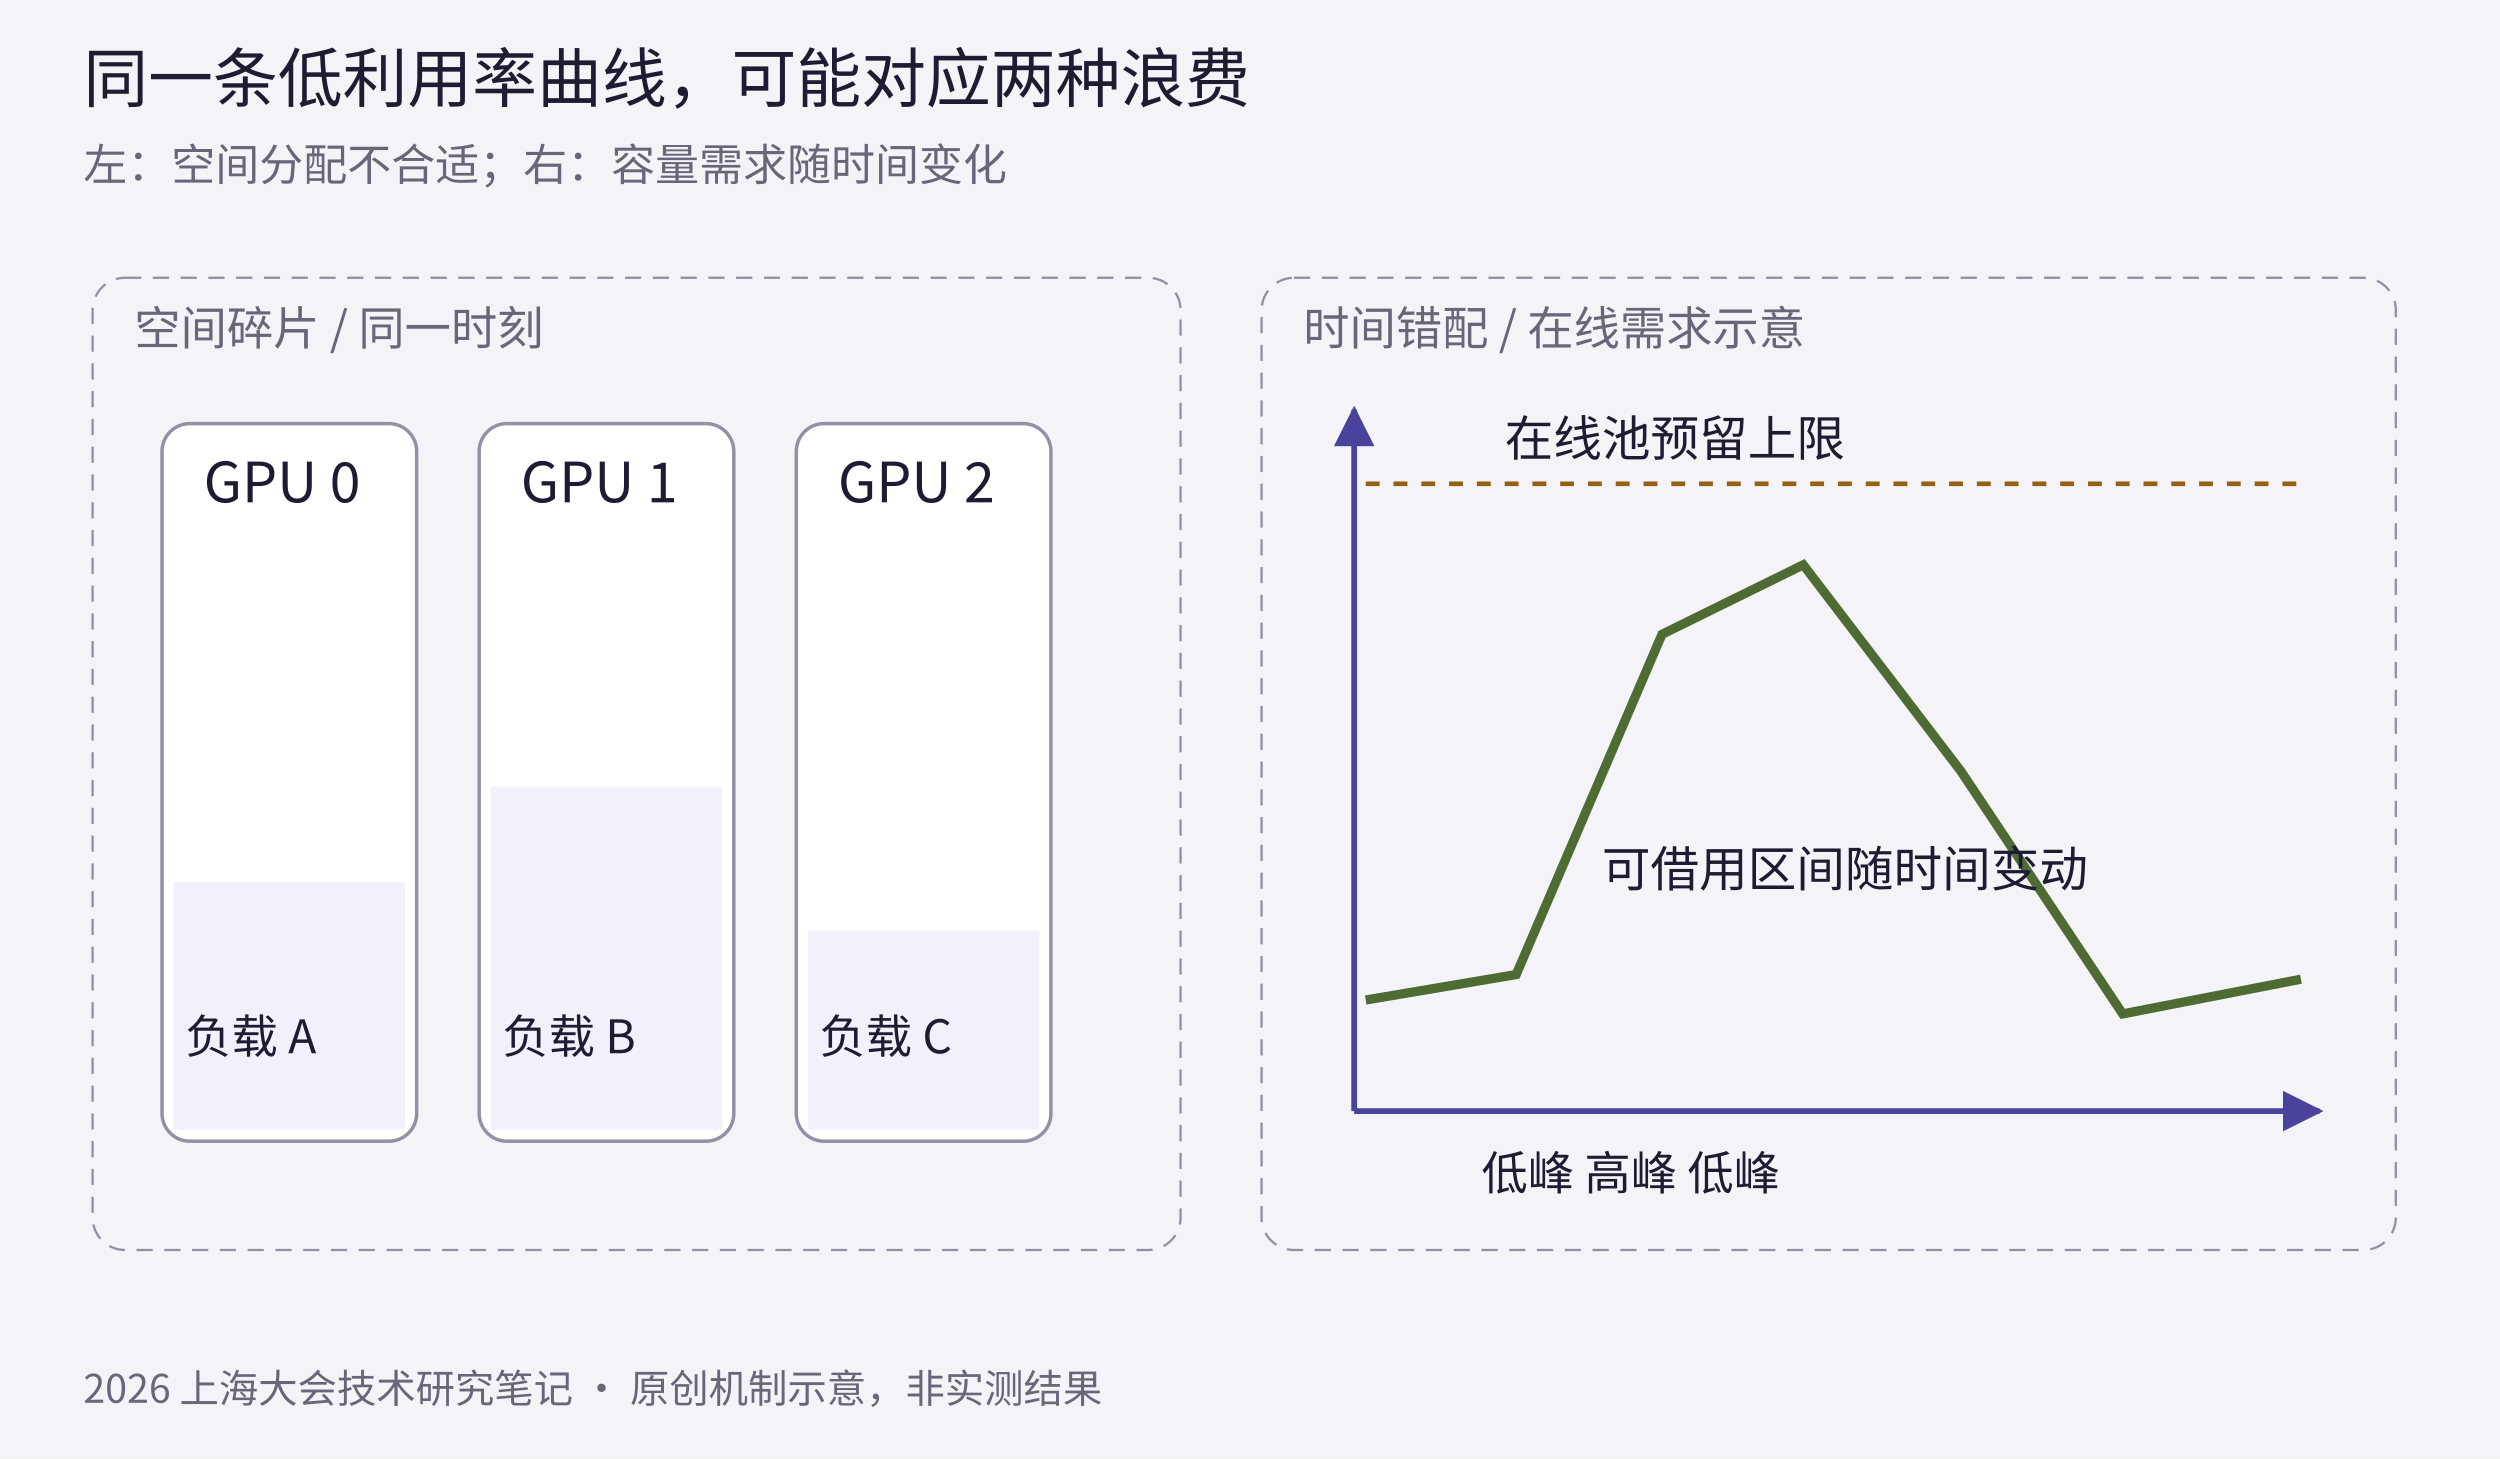
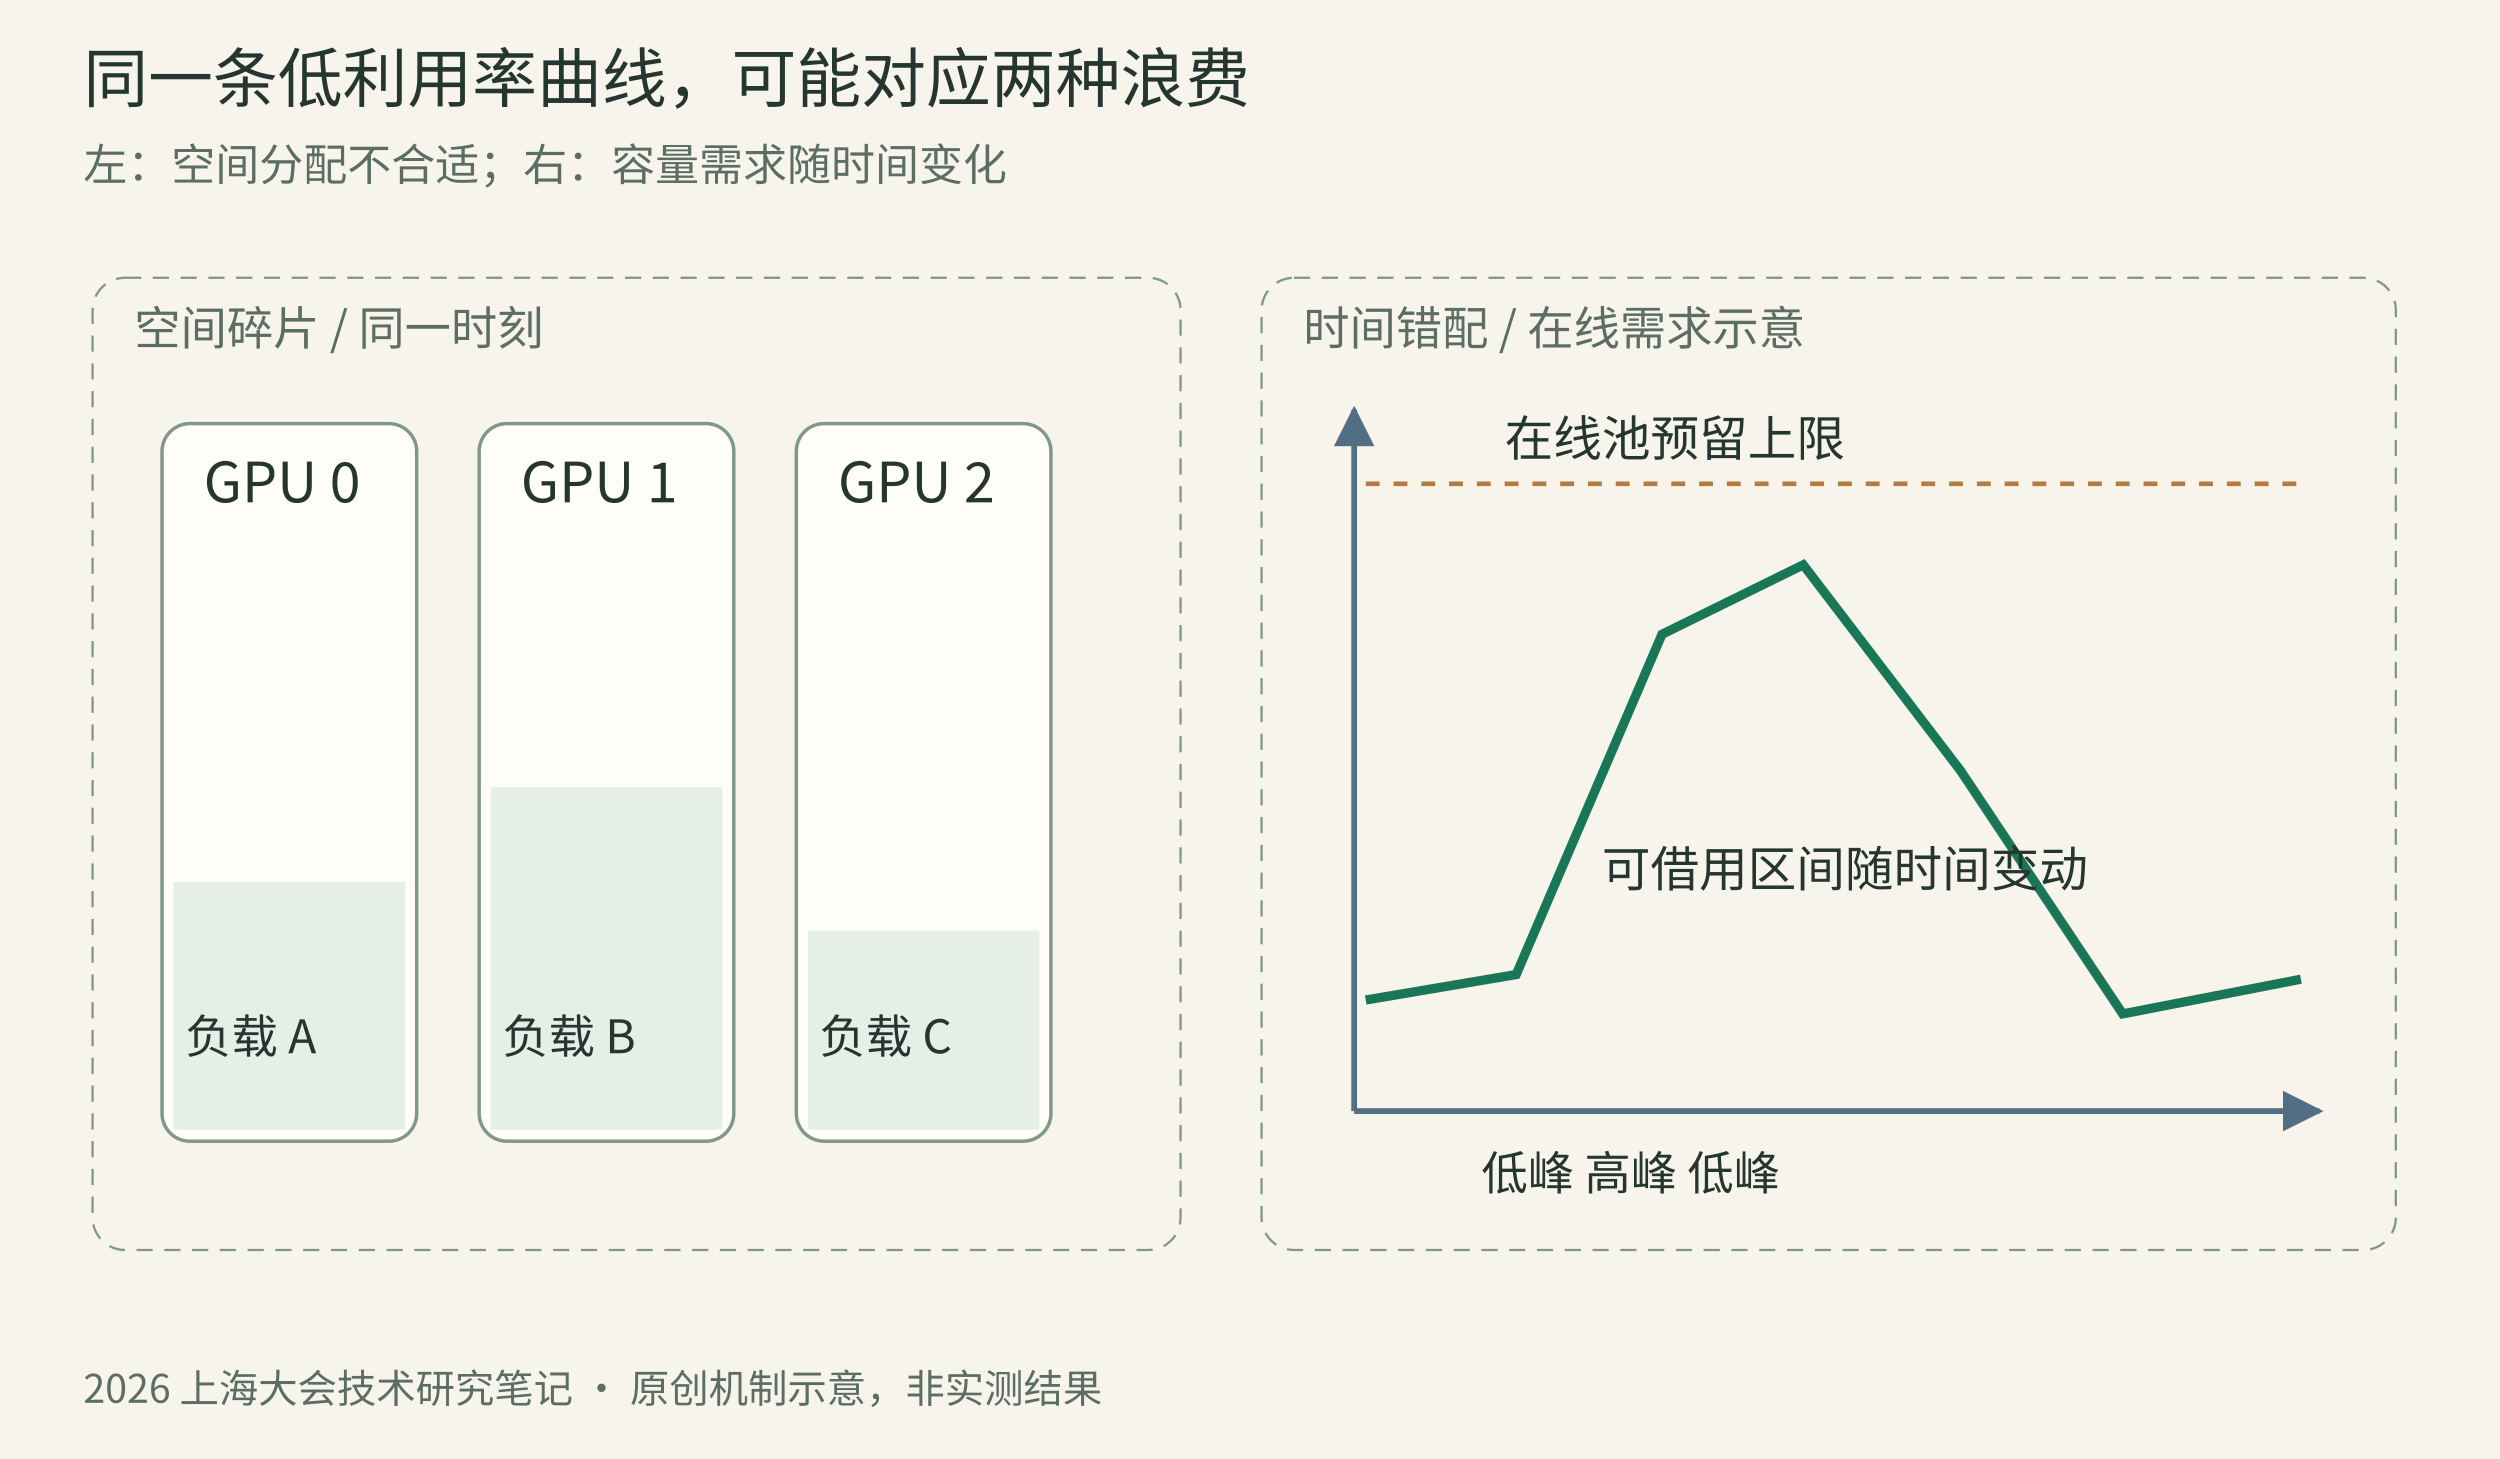
<svg xmlns="http://www.w3.org/2000/svg" viewBox="0 0 1080 630" role="img" aria-labelledby="title desc">
  <defs>
    <marker id="arrow" viewBox="0 0 10 10" refX="9" refY="5" markerWidth="7" markerHeight="7" orient="auto-start-reverse">
-       <path d="M 0 0 L 10 5 L 0 10 z" fill="#49439C" />
+       <path d="M 0 0 L 10 5 L 0 10 z" fill="#526e83" />
    </marker>
    <marker id="data" viewBox="0 0 10 10" refX="9" refY="5" markerWidth="7" markerHeight="7" orient="auto-start-reverse">
-       <path d="M 0 0 L 10 5 L 0 10 z" fill="#4D6B33" />
+       <path d="M 0 0 L 10 5 L 0 10 z" fill="#197657" />
    </marker>
  </defs>
-   <rect width="1080" height="630" fill="#F4F4F8" />
+   <rect width="1080" height="630" fill="#f7f4eb" />
  <g font-family="Microsoft YaHei, PingFang SC, Noto Sans CJK SC, sans-serif">
-     <text x="36" y="44" font-size="28" fill="#1E1C32" text-anchor="start">同一条低利用率曲线，可能对应两种浪费</text>
-     <text x="36" y="78" font-size="19" fill="#68677A" text-anchor="start">左：空间分配不合适；右：容量需求随时间变化</text>
-     <rect x="40" y="120" width="470" height="420" rx="14" fill="none" stroke="#9190A4" stroke-dasharray="7 5" />
-     <text x="58" y="149" font-size="20" fill="#68677A" text-anchor="start">空间碎片 / 同一时刻</text>
-     <rect x="70" y="183" width="110" height="310" rx="12" fill="#FFFFFF" stroke="#9190A4" stroke-width="1.5" />
-     <text x="88" y="217" font-size="24" fill="#1E1C32" text-anchor="start">GPU 0</text>
-     <rect x="207" y="183" width="110" height="310" rx="12" fill="#FFFFFF" stroke="#9190A4" stroke-width="1.5" />
-     <text x="225" y="217" font-size="24" fill="#1E1C32" text-anchor="start">GPU 1</text>
-     <rect x="344" y="183" width="110" height="310" rx="12" fill="#FFFFFF" stroke="#9190A4" stroke-width="1.5" />
-     <text x="362" y="217" font-size="24" fill="#1E1C32" text-anchor="start">GPU 2</text>
-     <rect x="75" y="381" width="100" height="107" fill="#F1F1FB" />
-     <rect x="212" y="340" width="100" height="148" fill="#F1F1FB" />
-     <rect x="349" y="402" width="100" height="86" fill="#F1F1FB" />
-     <text x="80" y="455" font-size="20" fill="#1E1C32" text-anchor="start">负载 A</text>
-     <text x="217" y="455" font-size="20" fill="#1E1C32" text-anchor="start">负载 B</text>
-     <text x="354" y="455" font-size="20" fill="#1E1C32" text-anchor="start">负载 C</text>
-     <rect x="545" y="120" width="490" height="420" rx="14" fill="none" stroke="#9190A4" stroke-dasharray="7 5" />
-     <text x="563" y="149" font-size="20" fill="#68677A" text-anchor="start">时间错配 / 在线需求示意</text>
-     <polyline points="585,480 1002,480" fill="none" stroke="#49439C" stroke-width="2.5" marker-end="url(#arrow)" />
-     <polyline points="585,480 585,177" fill="none" stroke="#49439C" stroke-width="2.5" marker-end="url(#arrow)" />
-     <path d="M590 432 L655 421 L718 274 L779 244 L847 333 L917 438 L994 423" fill="none" stroke="#4D6B33" stroke-width="4" />
-     <line x1="590" y1="209" x2="997" y2="209" stroke="#946014" stroke-width="2" stroke-dasharray="6 6" />
-     <text x="650" y="197" font-size="21" fill="#1E1C32" text-anchor="start">在线池预留上限</text>
-     <text x="692" y="383" font-size="21" fill="#1E1C32" text-anchor="start">可借用区间随时间变动</text>
-     <text x="640" y="514" font-size="20" fill="#1E1C32" text-anchor="start">低峰      高峰      低峰</text>
-     <text x="36" y="606" font-size="17" fill="#68677A" text-anchor="start">2026 上海大会技术研究笔记 · 原创机制示意，非实测结果</text>
+     <text x="36" y="44" font-size="28" fill="#25352f" text-anchor="start">同一条低利用率曲线，可能对应两种浪费</text>
+     <text x="36" y="78" font-size="19" fill="#5c6d64" text-anchor="start">左：空间分配不合适；右：容量需求随时间变化</text>
+     <rect x="40" y="120" width="470" height="420" rx="14" fill="none" stroke="#81978b" stroke-dasharray="7 5" />
+     <text x="58" y="149" font-size="20" fill="#5c6d64" text-anchor="start">空间碎片 / 同一时刻</text>
+     <rect x="70" y="183" width="110" height="310" rx="12" fill="#fffdf7" stroke="#81978b" stroke-width="1.5" />
+     <text x="88" y="217" font-size="24" fill="#25352f" text-anchor="start">GPU 0</text>
+     <rect x="207" y="183" width="110" height="310" rx="12" fill="#fffdf7" stroke="#81978b" stroke-width="1.5" />
+     <text x="225" y="217" font-size="24" fill="#25352f" text-anchor="start">GPU 1</text>
+     <rect x="344" y="183" width="110" height="310" rx="12" fill="#fffdf7" stroke="#81978b" stroke-width="1.5" />
+     <text x="362" y="217" font-size="24" fill="#25352f" text-anchor="start">GPU 2</text>
+     <rect x="75" y="381" width="100" height="107" fill="#e5efe8" />
+     <rect x="212" y="340" width="100" height="148" fill="#e5efe8" />
+     <rect x="349" y="402" width="100" height="86" fill="#e5efe8" />
+     <text x="80" y="455" font-size="20" fill="#25352f" text-anchor="start">负载 A</text>
+     <text x="217" y="455" font-size="20" fill="#25352f" text-anchor="start">负载 B</text>
+     <text x="354" y="455" font-size="20" fill="#25352f" text-anchor="start">负载 C</text>
+     <rect x="545" y="120" width="490" height="420" rx="14" fill="none" stroke="#81978b" stroke-dasharray="7 5" />
+     <text x="563" y="149" font-size="20" fill="#5c6d64" text-anchor="start">时间错配 / 在线需求示意</text>
+     <polyline points="585,480 1002,480" fill="none" stroke="#526e83" stroke-width="2.5" marker-end="url(#arrow)" />
+     <polyline points="585,480 585,177" fill="none" stroke="#526e83" stroke-width="2.5" marker-end="url(#arrow)" />
+     <path d="M590 432 L655 421 L718 274 L779 244 L847 333 L917 438 L994 423" fill="none" stroke="#197657" stroke-width="4" />
+     <line x1="590" y1="209" x2="997" y2="209" stroke="#b67b40" stroke-width="2" stroke-dasharray="6 6" />
+     <text x="650" y="197" font-size="21" fill="#25352f" text-anchor="start">在线池预留上限</text>
+     <text x="692" y="383" font-size="21" fill="#25352f" text-anchor="start">可借用区间随时间变动</text>
+     <text x="640" y="514" font-size="20" fill="#25352f" text-anchor="start">低峰      高峰      低峰</text>
+     <text x="36" y="606" font-size="17" fill="#5c6d64" text-anchor="start">2026 上海大会技术研究笔记 · 原创机制示意，非实测结果</text>
  </g>
</svg>
